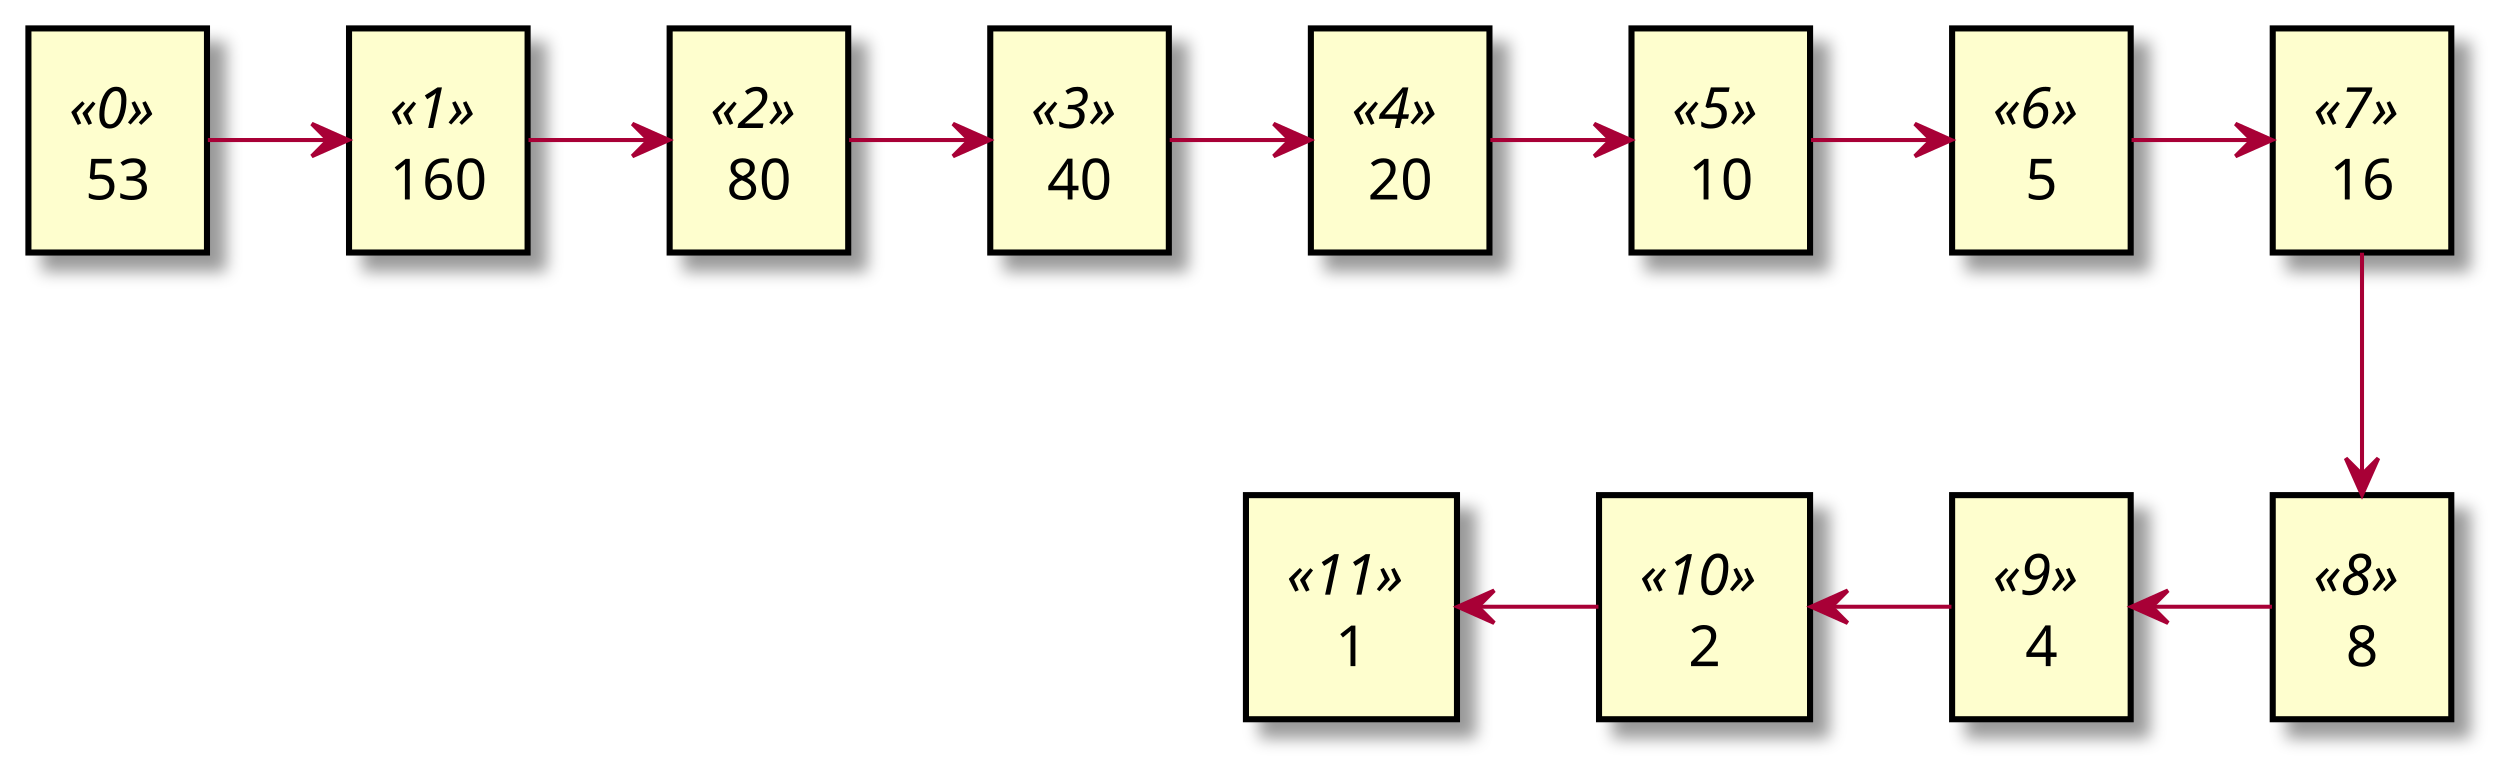
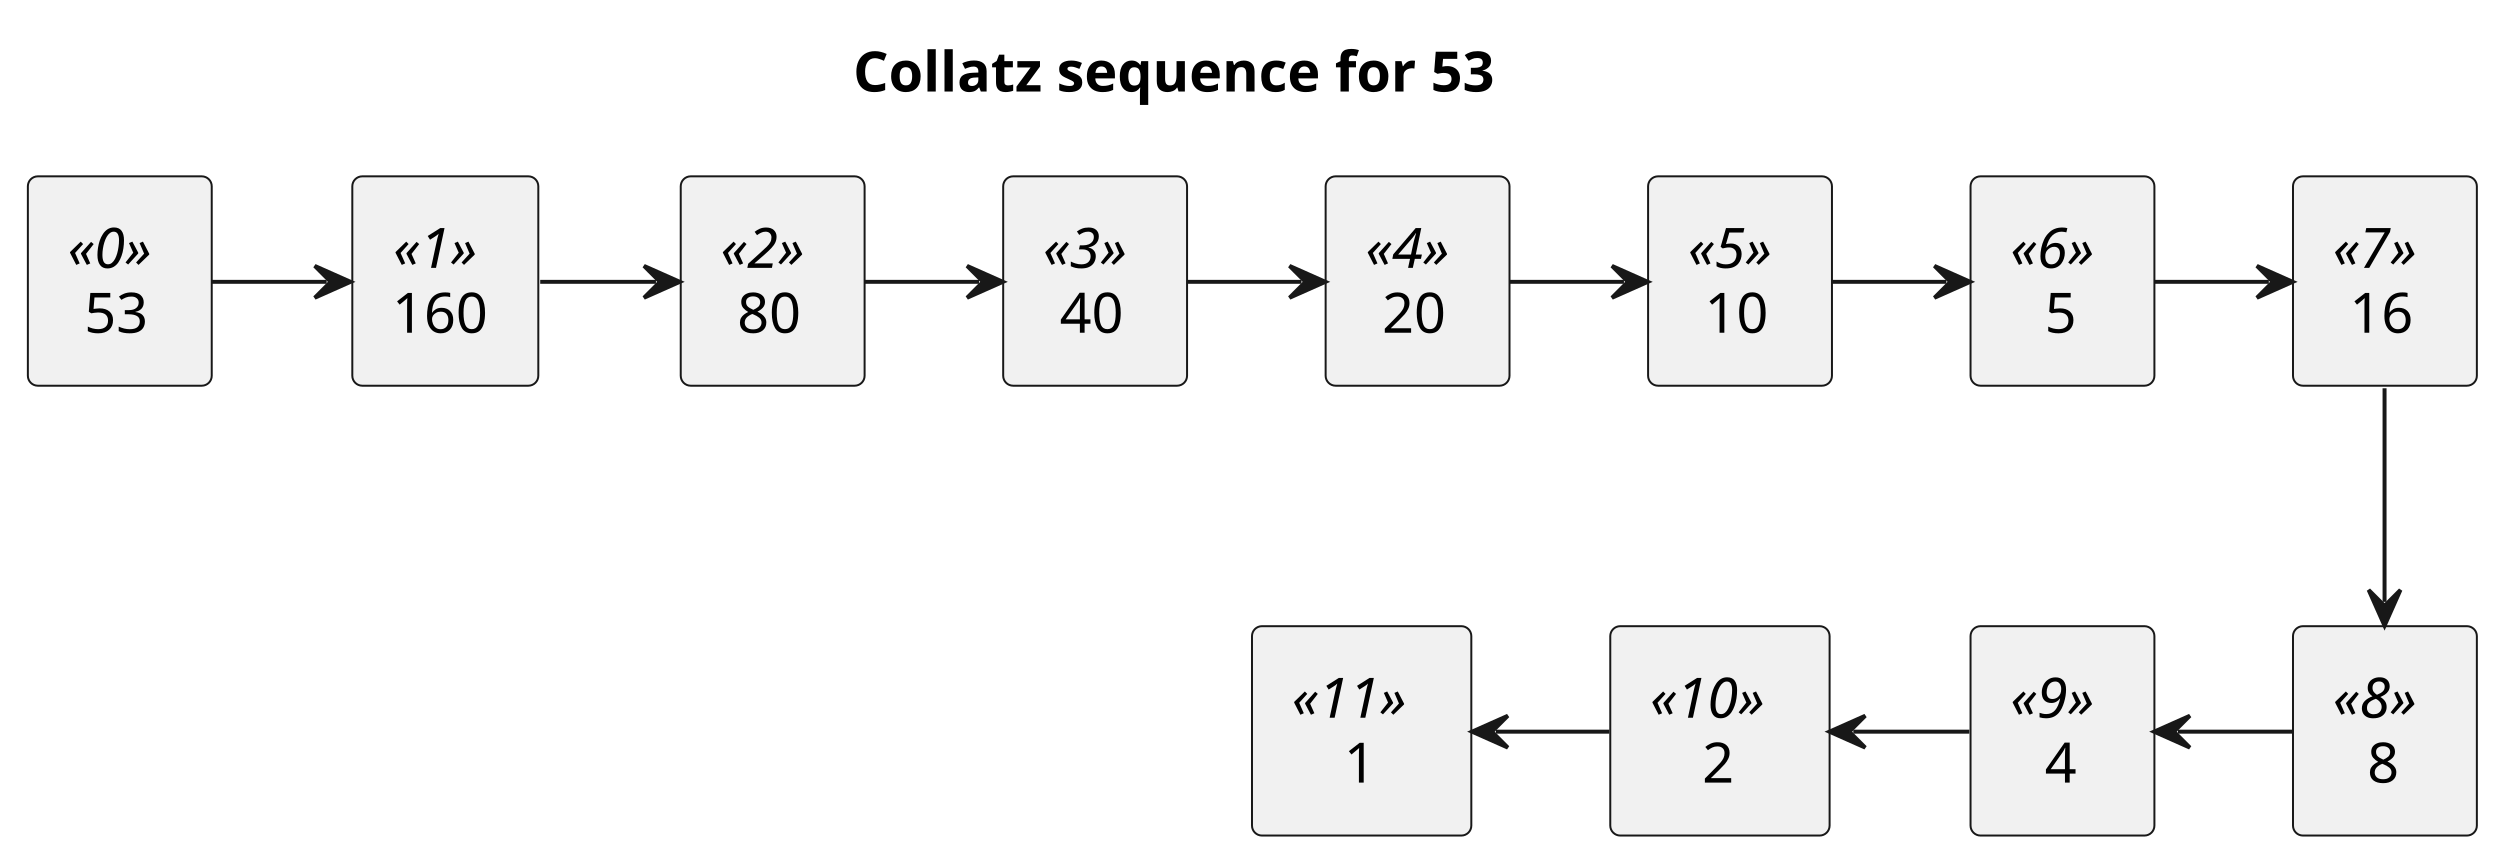
- <svg xmlns="http://www.w3.org/2000/svg" contentScriptType="application/ecmascript" contentStyleType="text/css" height="189px" preserveAspectRatio="none" style="width:616px;height:189px;background:#FFFFFF;" version="1.1" viewBox="0 0 616 189" width="616px" zoomAndPan="magnify">
-   <defs>
-     <filter height="300%" id="f8ib0x39ztjgq" width="300%" x="-1" y="-1">
-       <feGaussianBlur result="blurOut" stdDeviation="2.0" />
-       <feColorMatrix in="blurOut" result="blurOut2" type="matrix" values="0 0 0 0 0 0 0 0 0 0 0 0 0 0 0 0 0 0 .4 0" />
-       <feOffset dx="4.0" dy="4.0" in="blurOut2" result="blurOut3" />
-       <feBlend in="SourceGraphic" in2="blurOut3" mode="normal" />
-     </filter>
-   </defs>
+ <svg xmlns="http://www.w3.org/2000/svg" contentStyleType="text/css" height="215px" preserveAspectRatio="none" style="width:628px;height:215px;background:#FFFFFF;" version="1.1" viewBox="0 0 628 215" width="628px" zoomAndPan="magnify">
+   <defs />
  <g>
-     <rect fill="#FEFECE" filter="url(#f8ib0x39ztjgq)" height="55.219" style="stroke:#000000;stroke-width:1.5;" width="44" x="7" y="7" />
-     <text fill="#000000" font-family="sans-serif" font-size="14" font-style="italic" lengthAdjust="spacing" textLength="24" x="17" y="31.533">«0»</text>
-     <text fill="#000000" font-family="sans-serif" font-size="14" lengthAdjust="spacing" textLength="16" x="21" y="49.143">53</text>
-     <rect fill="#FEFECE" filter="url(#f8ib0x39ztjgq)" height="55.219" style="stroke:#000000;stroke-width:1.5;" width="44" x="86" y="7" />
-     <text fill="#000000" font-family="sans-serif" font-size="14" font-style="italic" lengthAdjust="spacing" textLength="24" x="96" y="31.533">«1»</text>
-     <text fill="#000000" font-family="sans-serif" font-size="14" lengthAdjust="spacing" textLength="24" x="96" y="49.143">160</text>
-     <rect fill="#FEFECE" filter="url(#f8ib0x39ztjgq)" height="55.219" style="stroke:#000000;stroke-width:1.5;" width="44" x="165" y="7" />
-     <text fill="#000000" font-family="sans-serif" font-size="14" font-style="italic" lengthAdjust="spacing" textLength="24" x="175" y="31.533">«2»</text>
-     <text fill="#000000" font-family="sans-serif" font-size="14" lengthAdjust="spacing" textLength="16" x="179" y="49.143">80</text>
-     <rect fill="#FEFECE" filter="url(#f8ib0x39ztjgq)" height="55.219" style="stroke:#000000;stroke-width:1.5;" width="44" x="244" y="7" />
-     <text fill="#000000" font-family="sans-serif" font-size="14" font-style="italic" lengthAdjust="spacing" textLength="24" x="254" y="31.533">«3»</text>
-     <text fill="#000000" font-family="sans-serif" font-size="14" lengthAdjust="spacing" textLength="16" x="258" y="49.143">40</text>
-     <rect fill="#FEFECE" filter="url(#f8ib0x39ztjgq)" height="55.219" style="stroke:#000000;stroke-width:1.5;" width="44" x="323" y="7" />
-     <text fill="#000000" font-family="sans-serif" font-size="14" font-style="italic" lengthAdjust="spacing" textLength="24" x="333" y="31.533">«4»</text>
-     <text fill="#000000" font-family="sans-serif" font-size="14" lengthAdjust="spacing" textLength="16" x="337" y="49.143">20</text>
-     <rect fill="#FEFECE" filter="url(#f8ib0x39ztjgq)" height="55.219" style="stroke:#000000;stroke-width:1.5;" width="44" x="402" y="7" />
-     <text fill="#000000" font-family="sans-serif" font-size="14" font-style="italic" lengthAdjust="spacing" textLength="24" x="412" y="31.533">«5»</text>
-     <text fill="#000000" font-family="sans-serif" font-size="14" lengthAdjust="spacing" textLength="16" x="416" y="49.143">10</text>
-     <rect fill="#FEFECE" filter="url(#f8ib0x39ztjgq)" height="55.219" style="stroke:#000000;stroke-width:1.5;" width="44" x="481" y="7" />
-     <text fill="#000000" font-family="sans-serif" font-size="14" font-style="italic" lengthAdjust="spacing" textLength="24" x="491" y="31.533">«6»</text>
-     <text fill="#000000" font-family="sans-serif" font-size="14" lengthAdjust="spacing" textLength="8" x="499" y="49.143">5</text>
-     <rect fill="#FEFECE" filter="url(#f8ib0x39ztjgq)" height="55.219" style="stroke:#000000;stroke-width:1.5;" width="44" x="560" y="7" />
-     <text fill="#000000" font-family="sans-serif" font-size="14" font-style="italic" lengthAdjust="spacing" textLength="24" x="570" y="31.533">«7»</text>
-     <text fill="#000000" font-family="sans-serif" font-size="14" lengthAdjust="spacing" textLength="16" x="574" y="49.143">16</text>
-     <rect fill="#FEFECE" filter="url(#f8ib0x39ztjgq)" height="55.219" style="stroke:#000000;stroke-width:1.5;" width="44" x="560" y="122" />
-     <text fill="#000000" font-family="sans-serif" font-size="14" font-style="italic" lengthAdjust="spacing" textLength="24" x="570" y="146.533">«8»</text>
-     <text fill="#000000" font-family="sans-serif" font-size="14" lengthAdjust="spacing" textLength="8" x="578" y="164.143">8</text>
-     <rect fill="#FEFECE" filter="url(#f8ib0x39ztjgq)" height="55.219" style="stroke:#000000;stroke-width:1.5;" width="44" x="481" y="122" />
-     <text fill="#000000" font-family="sans-serif" font-size="14" font-style="italic" lengthAdjust="spacing" textLength="24" x="491" y="146.533">«9»</text>
-     <text fill="#000000" font-family="sans-serif" font-size="14" lengthAdjust="spacing" textLength="8" x="499" y="164.143">4</text>
-     <rect fill="#FEFECE" filter="url(#f8ib0x39ztjgq)" height="55.219" style="stroke:#000000;stroke-width:1.5;" width="52" x="394" y="122" />
-     <text fill="#000000" font-family="sans-serif" font-size="14" font-style="italic" lengthAdjust="spacing" textLength="32" x="404" y="146.533">«10»</text>
-     <text fill="#000000" font-family="sans-serif" font-size="14" lengthAdjust="spacing" textLength="8" x="416" y="164.143">2</text>
-     <rect fill="#FEFECE" filter="url(#f8ib0x39ztjgq)" height="55.219" style="stroke:#000000;stroke-width:1.5;" width="52" x="307" y="122" />
-     <text fill="#000000" font-family="sans-serif" font-size="14" font-style="italic" lengthAdjust="spacing" textLength="32" x="317" y="146.533">«11»</text>
-     <text fill="#000000" font-family="sans-serif" font-size="14" lengthAdjust="spacing" textLength="8" x="329" y="164.143">1</text>
-     <path d="M51.22,34.5 C61.04,34.5 70.86,34.5 80.68,34.5 " fill="none" id="53-to-160" style="stroke:#A80036;stroke-width:1.0;" />
-     <polygon fill="#A80036" points="85.82,34.5,76.82,30.5,80.82,34.5,76.82,38.5,85.82,34.5" style="stroke:#A80036;stroke-width:1.0;" />
-     <path d="M130.22,34.5 C140.04,34.5 149.86,34.5 159.68,34.5 " fill="none" id="160-to-80" style="stroke:#A80036;stroke-width:1.0;" />
-     <polygon fill="#A80036" points="164.82,34.5,155.82,30.5,159.82,34.5,155.82,38.5,164.82,34.5" style="stroke:#A80036;stroke-width:1.0;" />
-     <path d="M209.22,34.5 C219.04,34.5 228.86,34.5 238.68,34.5 " fill="none" id="80-to-40" style="stroke:#A80036;stroke-width:1.0;" />
-     <polygon fill="#A80036" points="243.82,34.5,234.82,30.5,238.82,34.5,234.82,38.5,243.82,34.5" style="stroke:#A80036;stroke-width:1.0;" />
-     <path d="M288.22,34.5 C298.04,34.5 307.86,34.5 317.68,34.5 " fill="none" id="40-to-20" style="stroke:#A80036;stroke-width:1.0;" />
-     <polygon fill="#A80036" points="322.82,34.5,313.82,30.5,317.82,34.5,313.82,38.5,322.82,34.5" style="stroke:#A80036;stroke-width:1.0;" />
-     <path d="M367.22,34.5 C377.04,34.5 386.86,34.5 396.68,34.5 " fill="none" id="20-to-10" style="stroke:#A80036;stroke-width:1.0;" />
-     <polygon fill="#A80036" points="401.82,34.5,392.82,30.5,396.82,34.5,392.82,38.5,401.82,34.5" style="stroke:#A80036;stroke-width:1.0;" />
-     <path d="M446.22,34.5 C456.04,34.5 465.86,34.5 475.68,34.5 " fill="none" id="10-to-5" style="stroke:#A80036;stroke-width:1.0;" />
-     <polygon fill="#A80036" points="480.82,34.5,471.82,30.5,475.82,34.5,471.82,38.5,480.82,34.5" style="stroke:#A80036;stroke-width:1.0;" />
-     <path d="M525.22,34.5 C535.04,34.5 544.86,34.5 554.68,34.5 " fill="none" id="5-to-16" style="stroke:#A80036;stroke-width:1.0;" />
-     <polygon fill="#A80036" points="559.82,34.5,550.82,30.5,554.82,34.5,550.82,38.5,559.82,34.5" style="stroke:#A80036;stroke-width:1.0;" />
-     <path d="M582,62.28 C582,78.6 582,99.56 582,116.72 " fill="none" id="16-to-8" style="stroke:#A80036;stroke-width:1.0;" />
-     <polygon fill="#A80036" points="582,121.91,586,112.91,582,116.91,578,112.91,582,121.91" style="stroke:#A80036;stroke-width:1.0;" />
-     <path d="M530.35,149.5 C540.18,149.5 550,149.5 559.82,149.5 " fill="none" id="4-backto-8" style="stroke:#A80036;stroke-width:1.0;" />
-     <polygon fill="#A80036" points="525.22,149.5,534.22,153.5,530.22,149.5,534.22,145.5,525.22,149.5" style="stroke:#A80036;stroke-width:1.0;" />
-     <path d="M451.39,149.5 C461.21,149.5 471.02,149.5 480.84,149.5 " fill="none" id="2-backto-4" style="stroke:#A80036;stroke-width:1.0;" />
-     <polygon fill="#A80036" points="446.26,149.5,455.26,153.5,451.26,149.5,455.26,145.5,446.26,149.5" style="stroke:#A80036;stroke-width:1.0;" />
-     <path d="M364.32,149.5 C374.17,149.5 384.01,149.5 393.86,149.5 " fill="none" id="1-backto-2" style="stroke:#A80036;stroke-width:1.0;" />
-     <polygon fill="#A80036" points="359.17,149.5,368.17,153.5,364.17,149.5,368.17,145.5,359.17,149.5" style="stroke:#A80036;stroke-width:1.0;" />
+     <text fill="#000000" font-family="sans-serif" font-size="14" font-weight="bold" lengthAdjust="spacing" textLength="185.568" x="214.31" y="22.995">Collatz sequence for 53</text>
+     <g id="elem_53">
+       <rect fill="#F1F1F1" height="52.594" rx="2.5" ry="2.5" style="stroke:#181818;stroke-width:0.5;" width="46.188" x="7" y="44.297" />
+       <text fill="#000000" font-family="sans-serif" font-size="14" font-style="italic" lengthAdjust="spacing" textLength="26.189" x="17" y="67.292">«0»</text>
+       <text fill="#000000" font-family="sans-serif" font-size="14" lengthAdjust="spacing" textLength="17.814" x="21.187" y="83.589">53</text>
+     </g>
+     <g id="elem_160">
+       <rect fill="#F1F1F1" height="52.594" rx="2.5" ry="2.5" style="stroke:#181818;stroke-width:0.5;" width="46.722" x="88.5" y="44.297" />
+       <text fill="#000000" font-family="sans-serif" font-size="14" font-style="italic" lengthAdjust="spacing" textLength="26.189" x="98.767" y="67.292">«1»</text>
+       <text fill="#000000" font-family="sans-serif" font-size="14" lengthAdjust="spacing" textLength="26.722" x="98.5" y="83.589">160</text>
+     </g>
+     <g id="elem_80">
+       <rect fill="#F1F1F1" height="52.594" rx="2.5" ry="2.5" style="stroke:#181818;stroke-width:0.5;" width="46.188" x="171" y="44.297" />
+       <text fill="#000000" font-family="sans-serif" font-size="14" font-style="italic" lengthAdjust="spacing" textLength="26.189" x="181" y="67.292">«2»</text>
+       <text fill="#000000" font-family="sans-serif" font-size="14" lengthAdjust="spacing" textLength="17.814" x="185.187" y="83.589">80</text>
+     </g>
+     <g id="elem_40">
+       <rect fill="#F1F1F1" height="52.594" rx="2.5" ry="2.5" style="stroke:#181818;stroke-width:0.5;" width="46.188" x="252" y="44.297" />
+       <text fill="#000000" font-family="sans-serif" font-size="14" font-style="italic" lengthAdjust="spacing" textLength="26.189" x="262" y="67.292">«3»</text>
+       <text fill="#000000" font-family="sans-serif" font-size="14" lengthAdjust="spacing" textLength="17.814" x="266.187" y="83.589">40</text>
+     </g>
+     <g id="elem_20">
+       <rect fill="#F1F1F1" height="52.594" rx="2.5" ry="2.5" style="stroke:#181818;stroke-width:0.5;" width="46.188" x="333" y="44.297" />
+       <text fill="#000000" font-family="sans-serif" font-size="14" font-style="italic" lengthAdjust="spacing" textLength="26.189" x="343" y="67.292">«4»</text>
+       <text fill="#000000" font-family="sans-serif" font-size="14" lengthAdjust="spacing" textLength="17.814" x="347.187" y="83.589">20</text>
+     </g>
+     <g id="elem_10">
+       <rect fill="#F1F1F1" height="52.594" rx="2.5" ry="2.5" style="stroke:#181818;stroke-width:0.5;" width="46.188" x="414" y="44.297" />
+       <text fill="#000000" font-family="sans-serif" font-size="14" font-style="italic" lengthAdjust="spacing" textLength="26.189" x="424" y="67.292">«5»</text>
+       <text fill="#000000" font-family="sans-serif" font-size="14" lengthAdjust="spacing" textLength="17.814" x="428.187" y="83.589">10</text>
+     </g>
+     <g id="elem_5">
+       <rect fill="#F1F1F1" height="52.594" rx="2.5" ry="2.5" style="stroke:#181818;stroke-width:0.5;" width="46.188" x="495" y="44.297" />
+       <text fill="#000000" font-family="sans-serif" font-size="14" font-style="italic" lengthAdjust="spacing" textLength="26.189" x="505" y="67.292">«6»</text>
+       <text fill="#000000" font-family="sans-serif" font-size="14" lengthAdjust="spacing" textLength="8.907" x="513.641" y="83.589">5</text>
+     </g>
+     <g id="elem_16">
+       <rect fill="#F1F1F1" height="52.594" rx="2.5" ry="2.5" style="stroke:#181818;stroke-width:0.5;" width="46.188" x="576" y="44.297" />
+       <text fill="#000000" font-family="sans-serif" font-size="14" font-style="italic" lengthAdjust="spacing" textLength="26.189" x="586" y="67.292">«7»</text>
+       <text fill="#000000" font-family="sans-serif" font-size="14" lengthAdjust="spacing" textLength="17.814" x="590.187" y="83.589">16</text>
+     </g>
+     <g id="elem_8">
+       <rect fill="#F1F1F1" height="52.594" rx="2.5" ry="2.5" style="stroke:#181818;stroke-width:0.5;" width="46.188" x="576" y="157.297" />
+       <text fill="#000000" font-family="sans-serif" font-size="14" font-style="italic" lengthAdjust="spacing" textLength="26.189" x="586" y="180.292">«8»</text>
+       <text fill="#000000" font-family="sans-serif" font-size="14" lengthAdjust="spacing" textLength="8.907" x="594.641" y="196.589">8</text>
+     </g>
+     <g id="elem_4">
+       <rect fill="#F1F1F1" height="52.594" rx="2.5" ry="2.5" style="stroke:#181818;stroke-width:0.5;" width="46.188" x="495" y="157.297" />
+       <text fill="#000000" font-family="sans-serif" font-size="14" font-style="italic" lengthAdjust="spacing" textLength="26.189" x="505" y="180.292">«9»</text>
+       <text fill="#000000" font-family="sans-serif" font-size="14" lengthAdjust="spacing" textLength="8.907" x="513.641" y="196.589">4</text>
+     </g>
+     <g id="elem_2">
+       <rect fill="#F1F1F1" height="52.594" rx="2.5" ry="2.5" style="stroke:#181818;stroke-width:0.5;" width="55.096" x="404.5" y="157.297" />
+       <text fill="#000000" font-family="sans-serif" font-size="14" font-style="italic" lengthAdjust="spacing" textLength="35.096" x="414.5" y="180.292">«10»</text>
+       <text fill="#000000" font-family="sans-serif" font-size="14" lengthAdjust="spacing" textLength="8.907" x="427.594" y="196.589">2</text>
+     </g>
+     <g id="elem_1">
+       <rect fill="#F1F1F1" height="52.594" rx="2.5" ry="2.5" style="stroke:#181818;stroke-width:0.5;" width="55.096" x="314.5" y="157.297" />
+       <text fill="#000000" font-family="sans-serif" font-size="14" font-style="italic" lengthAdjust="spacing" textLength="35.096" x="324.5" y="180.292">«11»</text>
+       <text fill="#000000" font-family="sans-serif" font-size="14" lengthAdjust="spacing" textLength="8.907" x="337.594" y="196.589">1</text>
+     </g>
+     <g id="link_53_160">
+       <path d="M53.06,70.797 C64.73,70.797 70.39,70.797 82.06,70.797 " fill="none" id="53-to-160" style="stroke:#181818;stroke-width:1.0;" />
+       <polygon fill="#181818" points="88.06,70.797,79.06,66.797,83.06,70.797,79.06,74.797,88.06,70.797" style="stroke:#181818;stroke-width:1.0;" />
+     </g>
+     <g id="link_160_80">
+       <path d="M135.7,70.797 C147.39,70.797 153.08,70.797 164.77,70.797 " fill="none" id="160-to-80" style="stroke:#181818;stroke-width:1.0;" />
+       <polygon fill="#181818" points="170.77,70.797,161.77,66.797,165.77,70.797,161.77,74.797,170.77,70.797" style="stroke:#181818;stroke-width:1.0;" />
+     </g>
+     <g id="link_80_40">
+       <path d="M217.1,70.797 C228.71,70.797 234.32,70.797 245.93,70.797 " fill="none" id="80-to-40" style="stroke:#181818;stroke-width:1.0;" />
+       <polygon fill="#181818" points="251.93,70.797,242.93,66.797,246.93,70.797,242.93,74.797,251.93,70.797" style="stroke:#181818;stroke-width:1.0;" />
+     </g>
+     <g id="link_40_20">
+       <path d="M298.1,70.797 C309.71,70.797 315.32,70.797 326.93,70.797 " fill="none" id="40-to-20" style="stroke:#181818;stroke-width:1.0;" />
+       <polygon fill="#181818" points="332.93,70.797,323.93,66.797,327.93,70.797,323.93,74.797,332.93,70.797" style="stroke:#181818;stroke-width:1.0;" />
+     </g>
+     <g id="link_20_10">
+       <path d="M379.1,70.797 C390.71,70.797 396.32,70.797 407.93,70.797 " fill="none" id="20-to-10" style="stroke:#181818;stroke-width:1.0;" />
+       <polygon fill="#181818" points="413.93,70.797,404.93,66.797,408.93,70.797,404.93,74.797,413.93,70.797" style="stroke:#181818;stroke-width:1.0;" />
+     </g>
+     <g id="link_10_5">
+       <path d="M460.1,70.797 C471.71,70.797 477.32,70.797 488.93,70.797 " fill="none" id="10-to-5" style="stroke:#181818;stroke-width:1.0;" />
+       <polygon fill="#181818" points="494.93,70.797,485.93,66.797,489.93,70.797,485.93,74.797,494.93,70.797" style="stroke:#181818;stroke-width:1.0;" />
+     </g>
+     <g id="link_5_16">
+       <path d="M541.1,70.797 C552.71,70.797 558.32,70.797 569.93,70.797 " fill="none" id="5-to-16" style="stroke:#181818;stroke-width:1.0;" />
+       <polygon fill="#181818" points="575.93,70.797,566.93,66.797,570.93,70.797,566.93,74.797,575.93,70.797" style="stroke:#181818;stroke-width:1.0;" />
+     </g>
+     <g id="link_16_8">
+       <path d="M599,97.537 C599,115.477 599,133.287 599,151.187 " fill="none" id="16-to-8" style="stroke:#181818;stroke-width:1.0;" />
+       <polygon fill="#181818" points="599,157.187,603,148.187,599,152.187,595,148.187,599,157.187" style="stroke:#181818;stroke-width:1.0;" />
+     </g>
+     <g id="link_4_8">
+       <path d="M547.1,183.797 C558.71,183.797 564.32,183.797 575.93,183.797 " fill="none" id="4-backto-8" style="stroke:#181818;stroke-width:1.0;" />
+       <polygon fill="#181818" points="541.1,183.797,550.1,187.797,546.1,183.797,550.1,179.797,541.1,183.797" style="stroke:#181818;stroke-width:1.0;" />
+     </g>
+     <g id="link_2_4">
+       <path d="M465.55,183.797 C477.27,183.797 482.99,183.797 494.71,183.797 " fill="none" id="2-backto-4" style="stroke:#181818;stroke-width:1.0;" />
+       <polygon fill="#181818" points="459.55,183.797,468.55,187.797,464.55,183.797,468.55,179.797,459.55,183.797" style="stroke:#181818;stroke-width:1.0;" />
+     </g>
+     <g id="link_1_2">
+       <path d="M375.77,183.797 C387.28,183.797 392.78,183.797 404.29,183.797 " fill="none" id="1-backto-2" style="stroke:#181818;stroke-width:1.0;" />
+       <polygon fill="#181818" points="369.77,183.797,378.77,187.797,374.77,183.797,378.77,179.797,369.77,183.797" style="stroke:#181818;stroke-width:1.0;" />
+     </g>
  </g>
</svg>
